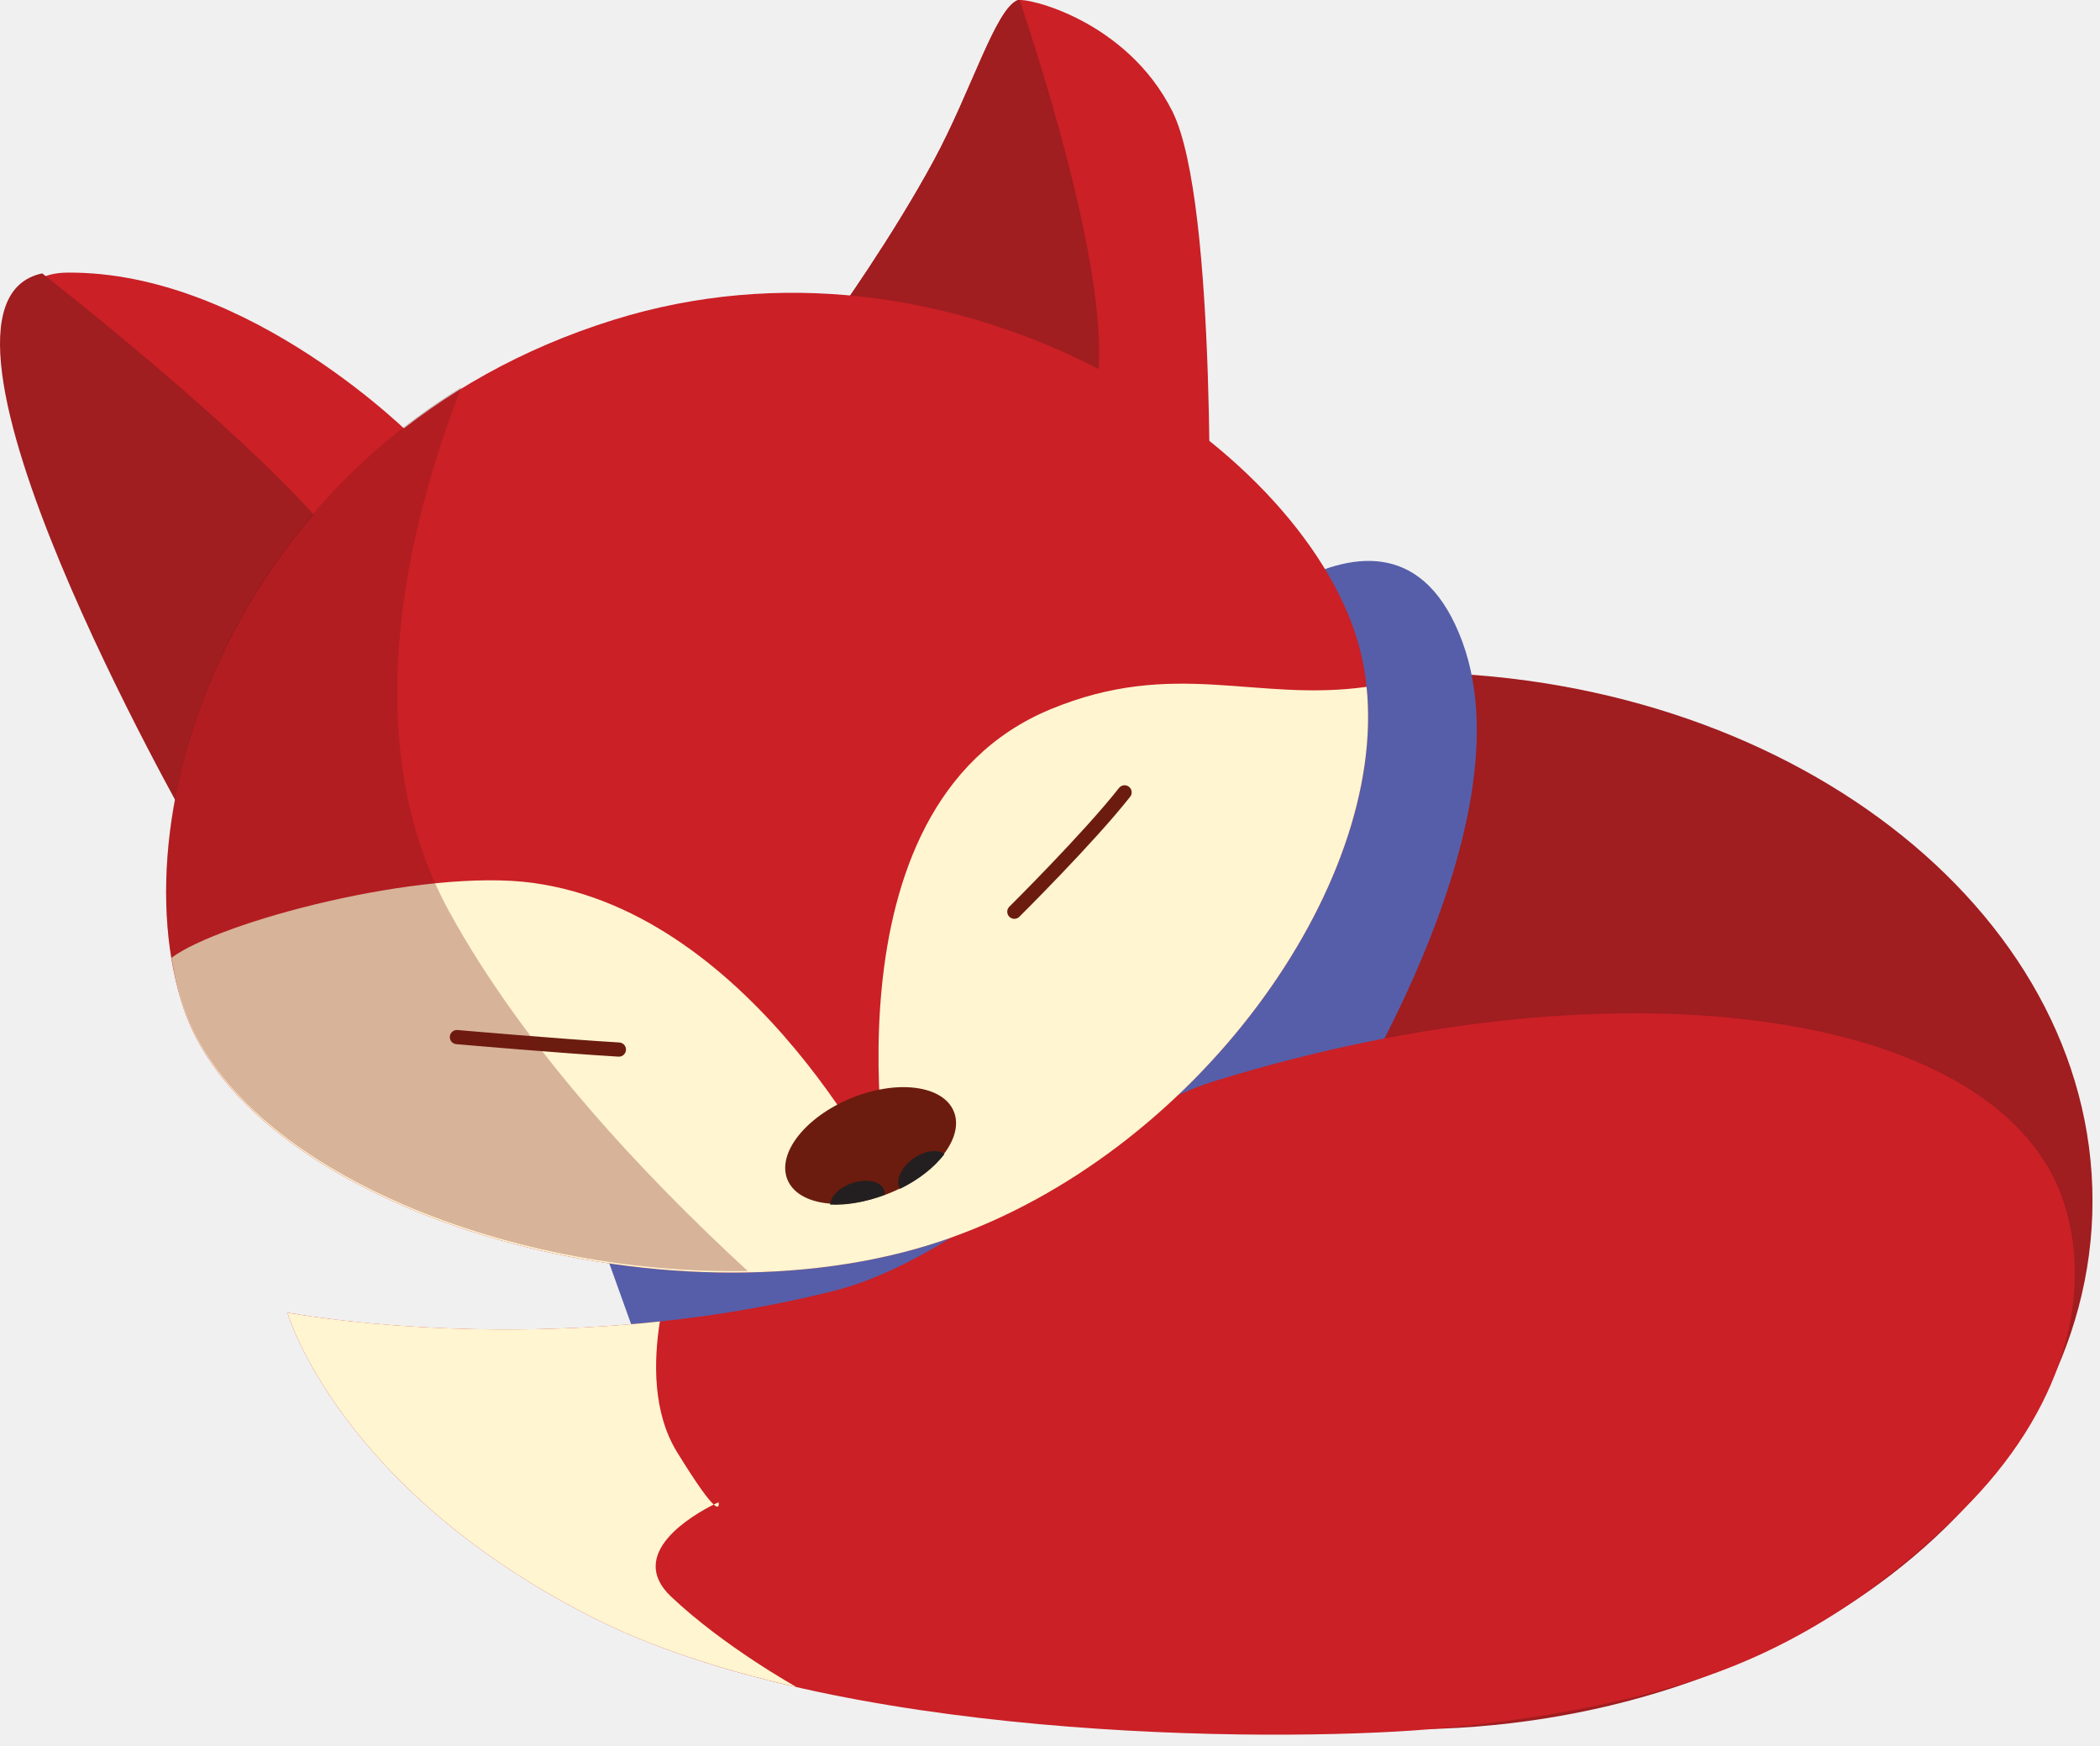
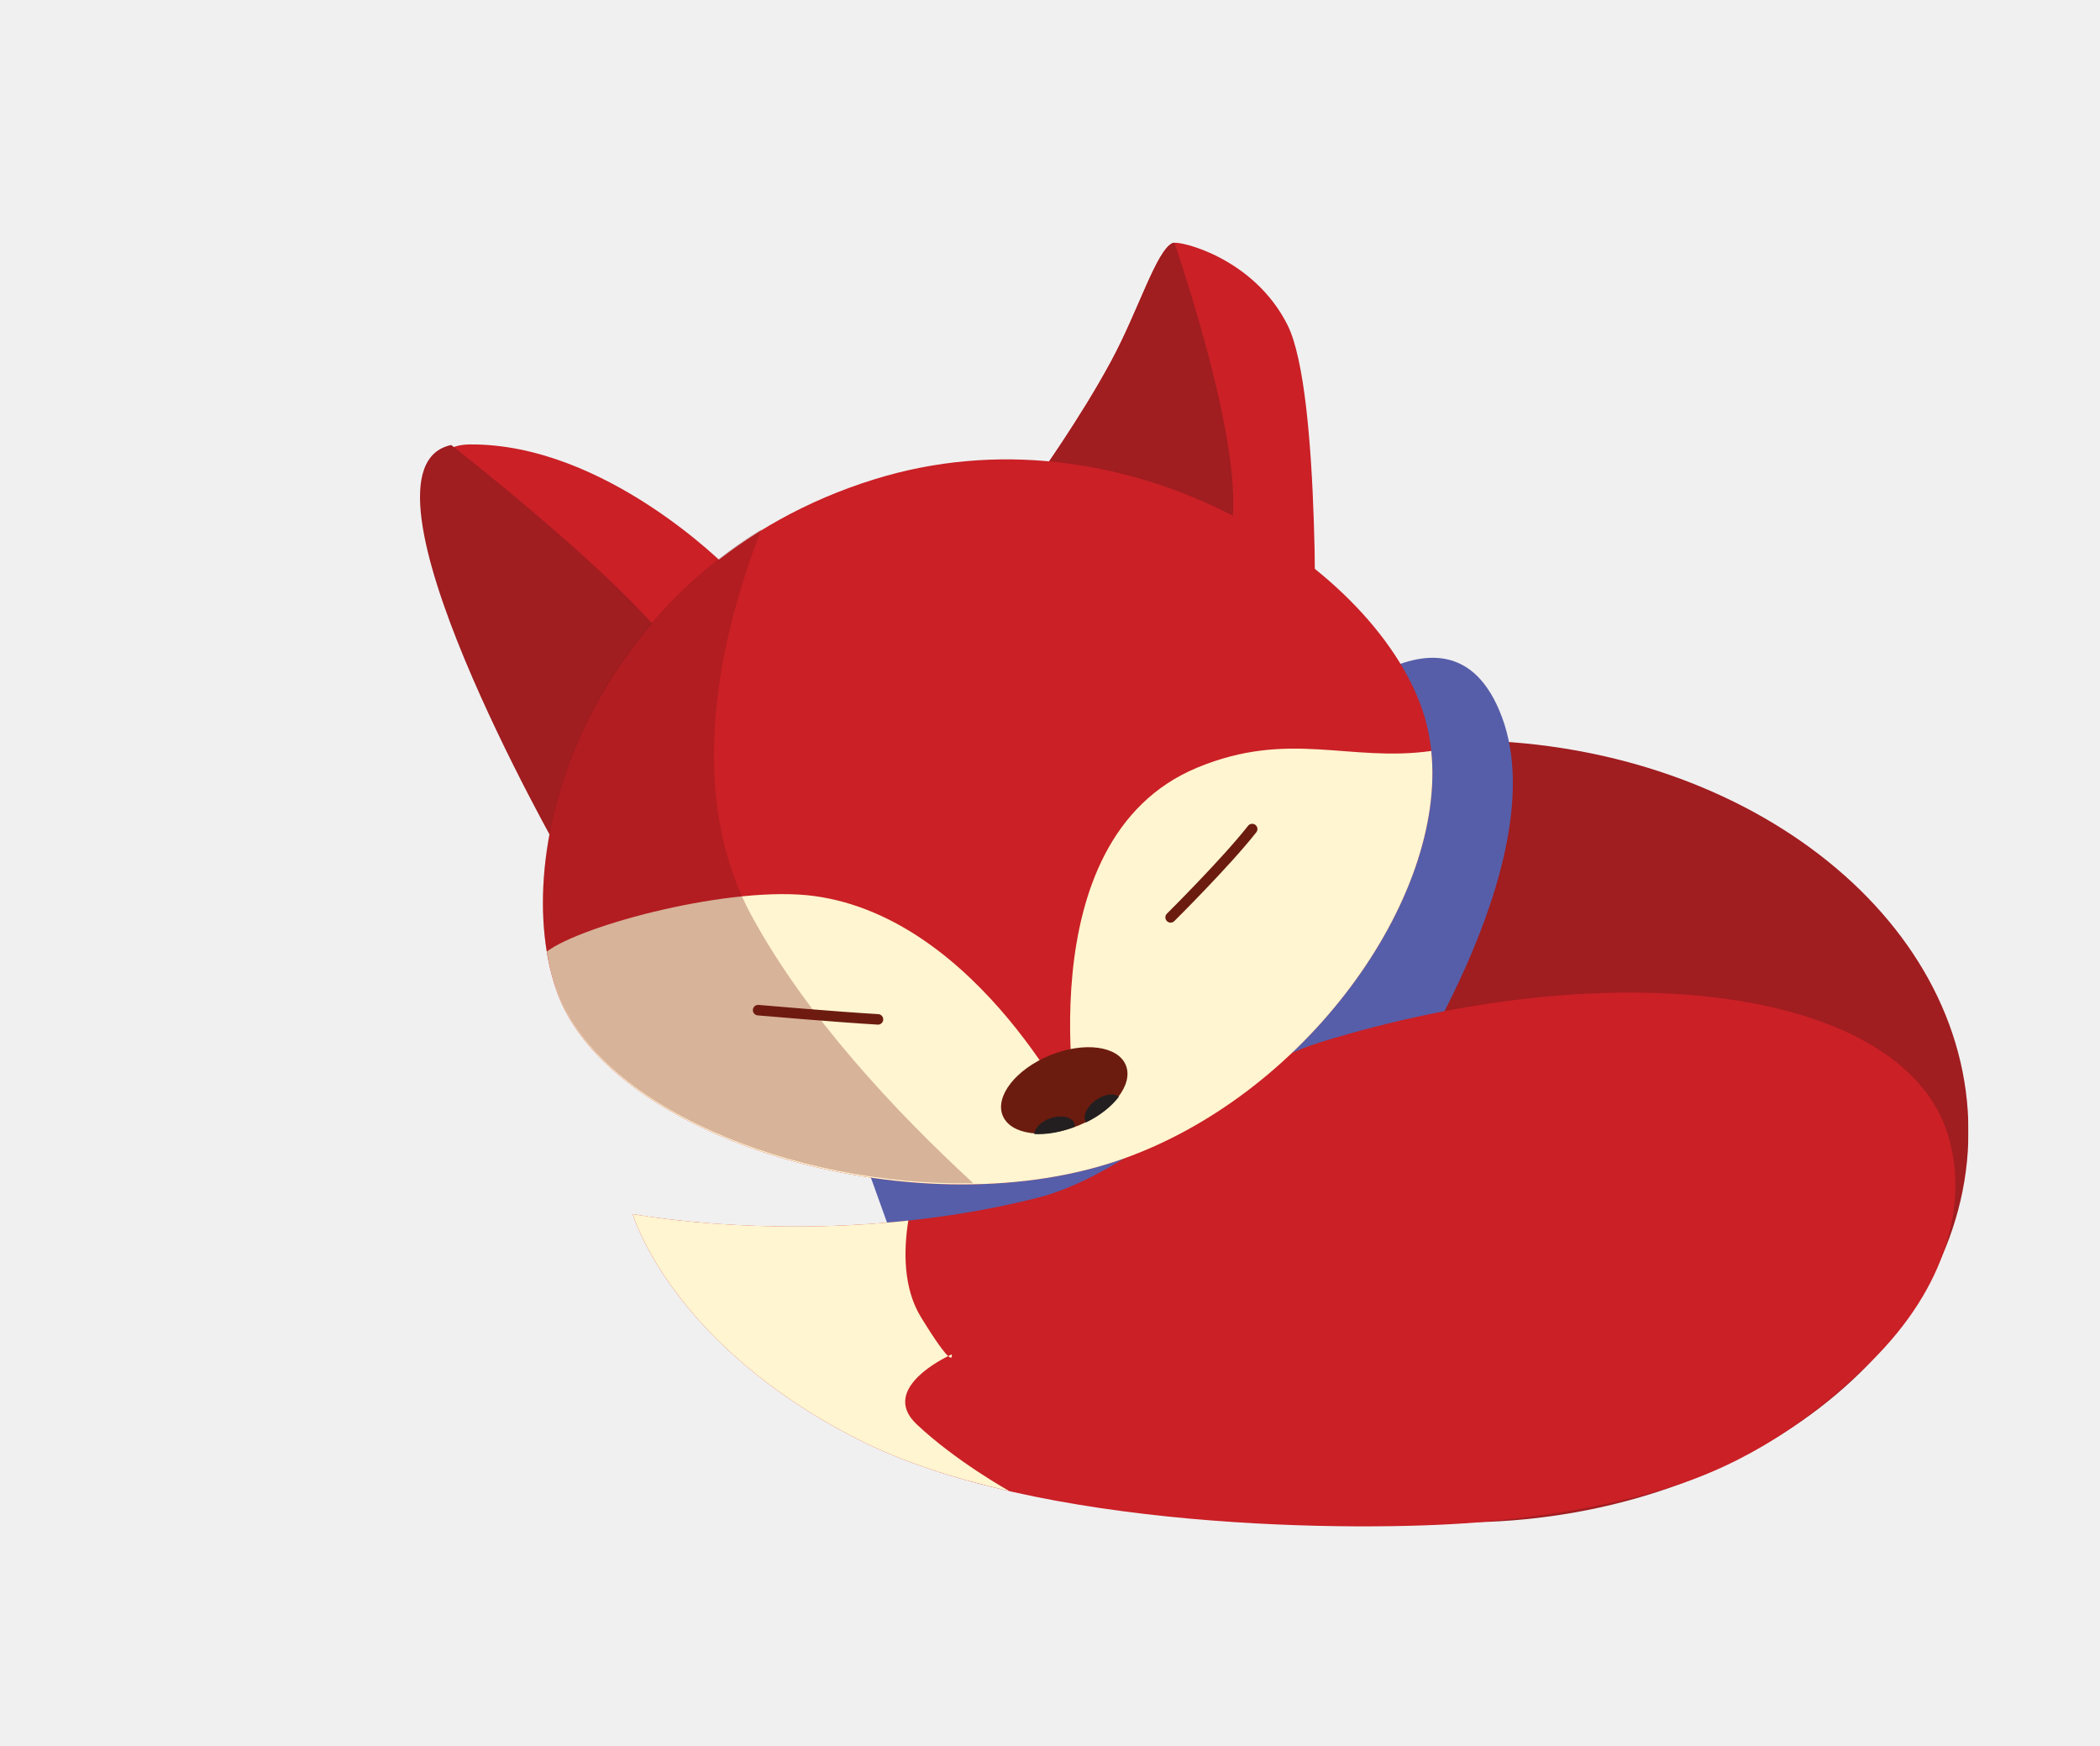
- <svg xmlns="http://www.w3.org/2000/svg" xmlns:xlink="http://www.w3.org/1999/xlink" width="148px" height="123px" viewBox="0 0 148 123" version="1.1">
+ <svg xmlns="http://www.w3.org/2000/svg" xmlns:xlink="http://www.w3.org/1999/xlink" width="148px" height="123px" viewBox="-40 -20 200 160" version="1.1">
  <defs>
    <polygon id="path-1" points="0.639 0.152 97.472 0.152 97.472 74.626 0.639 74.626" />
    <polygon id="path-3" points="0.775 0.78 27.256 0.78 27.256 41.019 0.775 41.019" />
  </defs>
  <g id="Коммерческое-предложение" stroke="none" stroke-width="1" fill="none" fill-rule="evenodd">
    <g id="Group-37" transform="translate(0, -1)">
      <path d="M29.242,31.923 C29.242,31.923 17.639,20.098 4.746,20.208 C-8.146,20.319 14.201,59.427 14.201,59.427 L29.242,31.923 Z" id="Fill-1" fill="#CA2026" />
      <g id="Group-5" transform="translate(50, 48.22)">
        <mask id="mask-2" fill="white">
          <use xlink:href="#path-1" />
        </mask>
        <g id="Clip-4" />
        <path d="M97.472,37.389 C97.472,57.954 75.795,74.626 49.055,74.626 C22.315,74.626 0.639,57.954 0.639,37.389 C0.639,16.824 22.315,0.152 49.055,0.152 C75.795,0.152 97.472,16.824 97.472,37.389" id="Fill-3" fill="#A01D20" mask="url(#mask-2)" />
      </g>
      <path d="M24.179,39.767 C19.967,34.009 8.457,24.598 2.977,20.262 C-7.613,22.495 13.458,59.371 13.458,59.371 L24.179,39.767 Z" id="Fill-6" fill="#A01D20" />
      <path d="M41.359,85.609 L47.716,103.31 L92.214,83.332 C92.214,83.332 108.218,60.138 103.055,46.199 C97.893,32.259 83.242,48.372 83.242,48.372 L41.359,85.609 Z" id="Fill-8" fill="#565EA9" />
      <g id="Group-12" transform="translate(58, 0.22)">
        <mask id="mask-4" fill="white">
          <use xlink:href="#path-3" />
        </mask>
        <g id="Clip-11" />
        <path d="M0.775,23.24 C0.775,23.24 4.861,17.56 7.837,12.044 C10.456,7.186 12.128,1.512 13.689,0.806 C14.268,0.545 21.403,2.182 24.626,8.629 C27.849,15.075 27.204,41.019 27.204,41.019 L0.775,23.24 Z" id="Fill-10" fill="#CA2026" mask="url(#mask-4)" />
      </g>
      <path d="M71.861,1.002 C71.783,1.004 71.723,1.011 71.689,1.026 C70.128,1.732 68.455,7.406 65.836,12.264 C62.86,17.78 58.775,23.46 58.775,23.46 L68.818,30.216 C69.824,30.559 70.891,30.94 72.037,31.376 C81.931,35.136 76.057,13.662 71.861,1.002" id="Fill-13" fill="#A01D20" />
      <path d="M95.477,45.518 C100.31,59.735 85.921,81.778 66.435,88.403 C46.949,95.027 17.798,86.333 12.965,72.118 C8.132,57.901 17.036,31.675 43.284,23.524 C66.718,16.247 90.644,31.301 95.477,45.518" id="Fill-15" fill="#CA2026" />
      <path d="M145.518,85.927 C147.507,92.389 145.393,100.421 138.266,107.454 C133.685,111.974 127.862,116.487 120.175,119.126 C114.425,121.1 107.41,122.293 100.624,122.847 C89.251,123.773 58.733,123.585 41.711,114.936 C23.823,105.847 20.255,93.481 20.255,93.481 C20.255,93.481 38.715,96.998 58.775,91.948 C68.038,89.615 76.617,79.936 85.716,77.135 C114.517,68.266 141.292,72.203 145.518,85.927" id="Fill-17" fill="#CA2026" />
      <path d="M62.725,85.041 C62.725,85.041 53.322,65.361 37.568,63.207 C29.753,62.139 15.441,65.956 12.089,68.483 C12.298,69.759 12.587,70.98 12.974,72.118 C17.807,86.334 46.957,95.027 66.444,88.403 C84.236,82.354 97.769,63.455 96.311,49.392 C88.512,50.492 82.771,47.351 74.024,50.978 C57.404,57.868 62.725,85.041 62.725,85.041" id="Fill-19" fill="#FFF5D0" />
      <path d="M67.221,79.309 C67.976,81.154 65.964,83.724 62.726,85.05 C59.489,86.376 56.251,85.956 55.496,84.112 C54.74,82.268 56.753,79.698 59.991,78.372 C63.228,77.044 66.466,77.465 67.221,79.309" id="Fill-21" fill="#6B1C0F" />
      <path d="M71.487,65.237 C71.487,65.237 76.735,60.034 79.256,56.827" id="Stroke-23" stroke="#6B1C0F" stroke-linecap="round" />
      <path d="M32.201,74.07 C32.201,74.07 39.56,74.71 43.617,74.949" id="Stroke-25" stroke="#6B1C0F" stroke-linecap="round" />
      <path d="M50.639,106.844 C50.639,106.844 50.511,106.901 50.302,107.005 C50.761,107.418 50.639,106.844 50.639,106.844" id="Fill-27" fill="#FFF5D0" />
      <path d="M47.3,113.498 C44.056,110.434 48.943,107.684 50.301,107.006 C49.934,106.676 49.195,105.714 47.716,103.31 C46.008,100.537 46.056,96.947 46.505,94.104 C31.777,95.672 20.254,93.48 20.254,93.48 C20.254,93.48 23.822,105.847 41.71,114.936 C45.872,117.051 50.842,118.656 56.14,119.867 C56.09,119.839 51.024,117.015 47.3,113.498" id="Fill-29" fill="#FFF5D0" />
      <path d="M32.508,28.293 C14.651,39.275 8.865,59.961 12.964,72.016 C16.745,83.139 35.415,90.881 52.694,90.55 C45.276,83.722 36.857,74.73 31.643,65.201 C25.093,53.228 28.599,38.363 32.508,28.293 Z" id="Fill-31" fill="#781614" opacity="0.293" />
      <path d="M60.041,84.362 C59.146,84.668 58.531,85.299 58.505,85.874 C59.661,85.93 61.006,85.702 62.36,85.174 C62.368,85.069 62.362,84.965 62.329,84.866 C62.111,84.23 61.087,84.005 60.041,84.362" id="Fill-33" fill="#231F20" />
      <path d="M66.558,82.318 C66.097,81.937 65.171,82.055 64.362,82.636 C63.477,83.271 63.069,84.214 63.431,84.764 C64.778,84.106 65.862,83.236 66.558,82.318" id="Fill-35" fill="#231F20" />
    </g>
  </g>
</svg>
